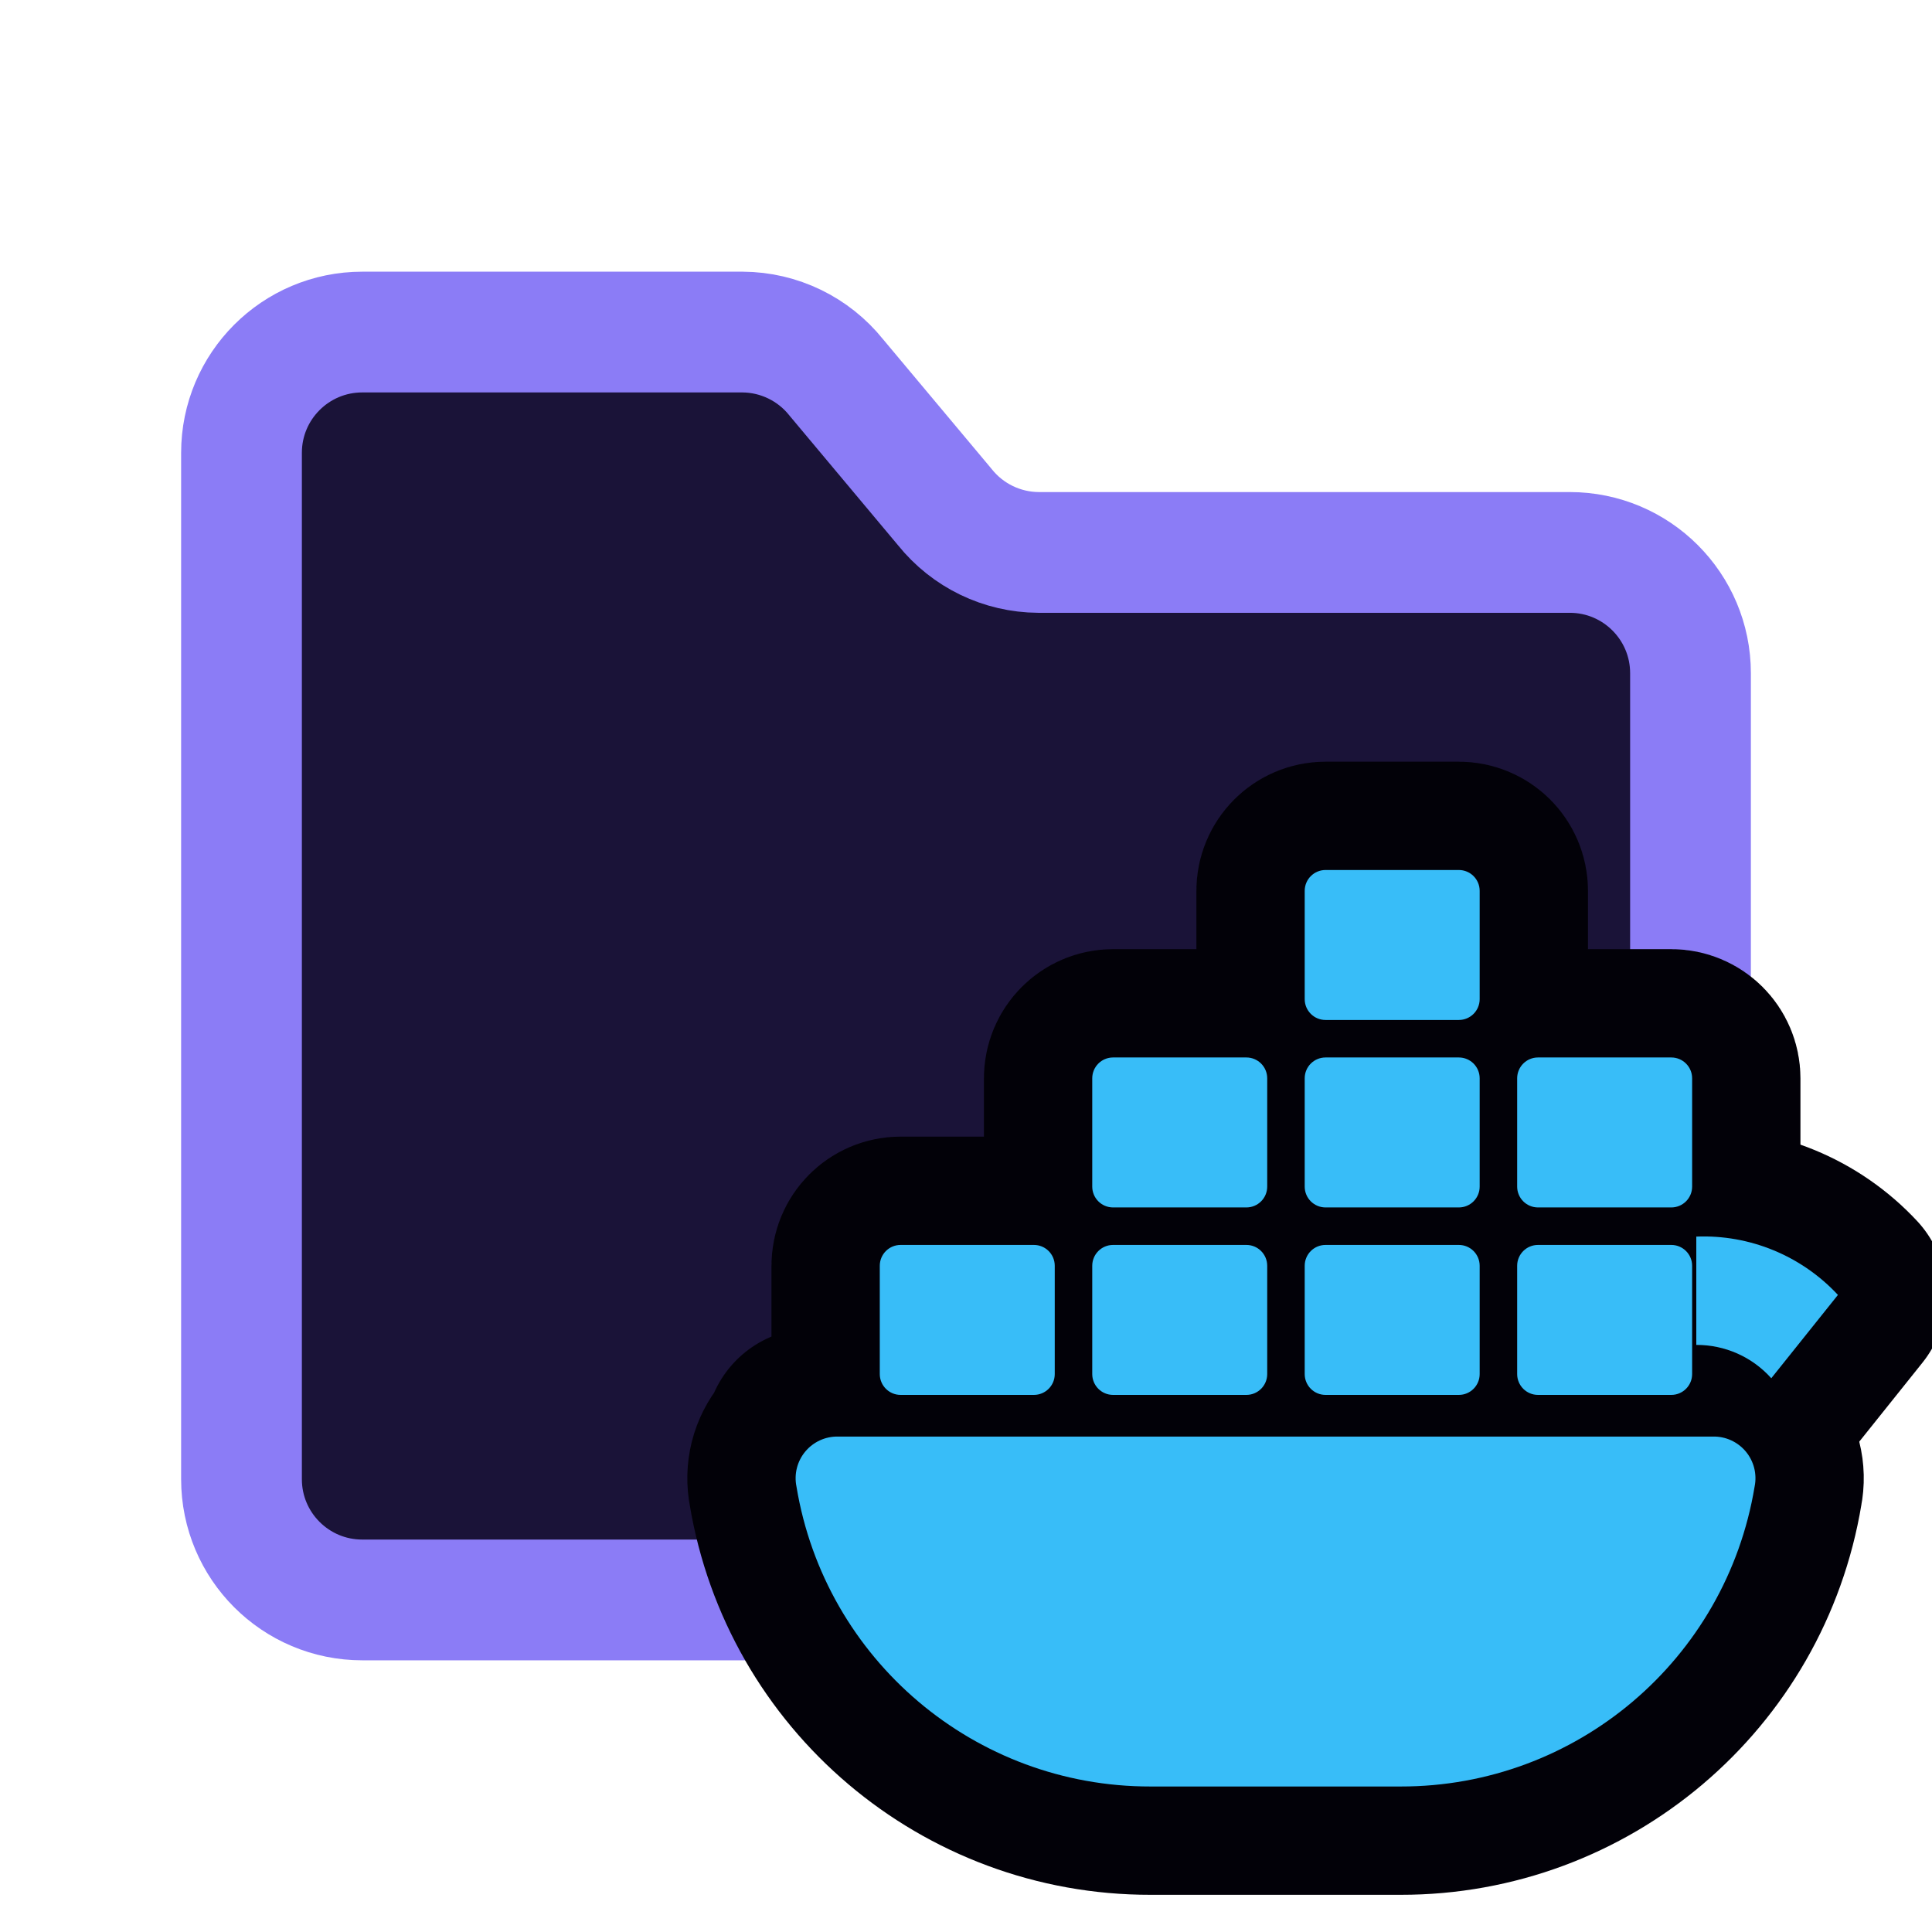
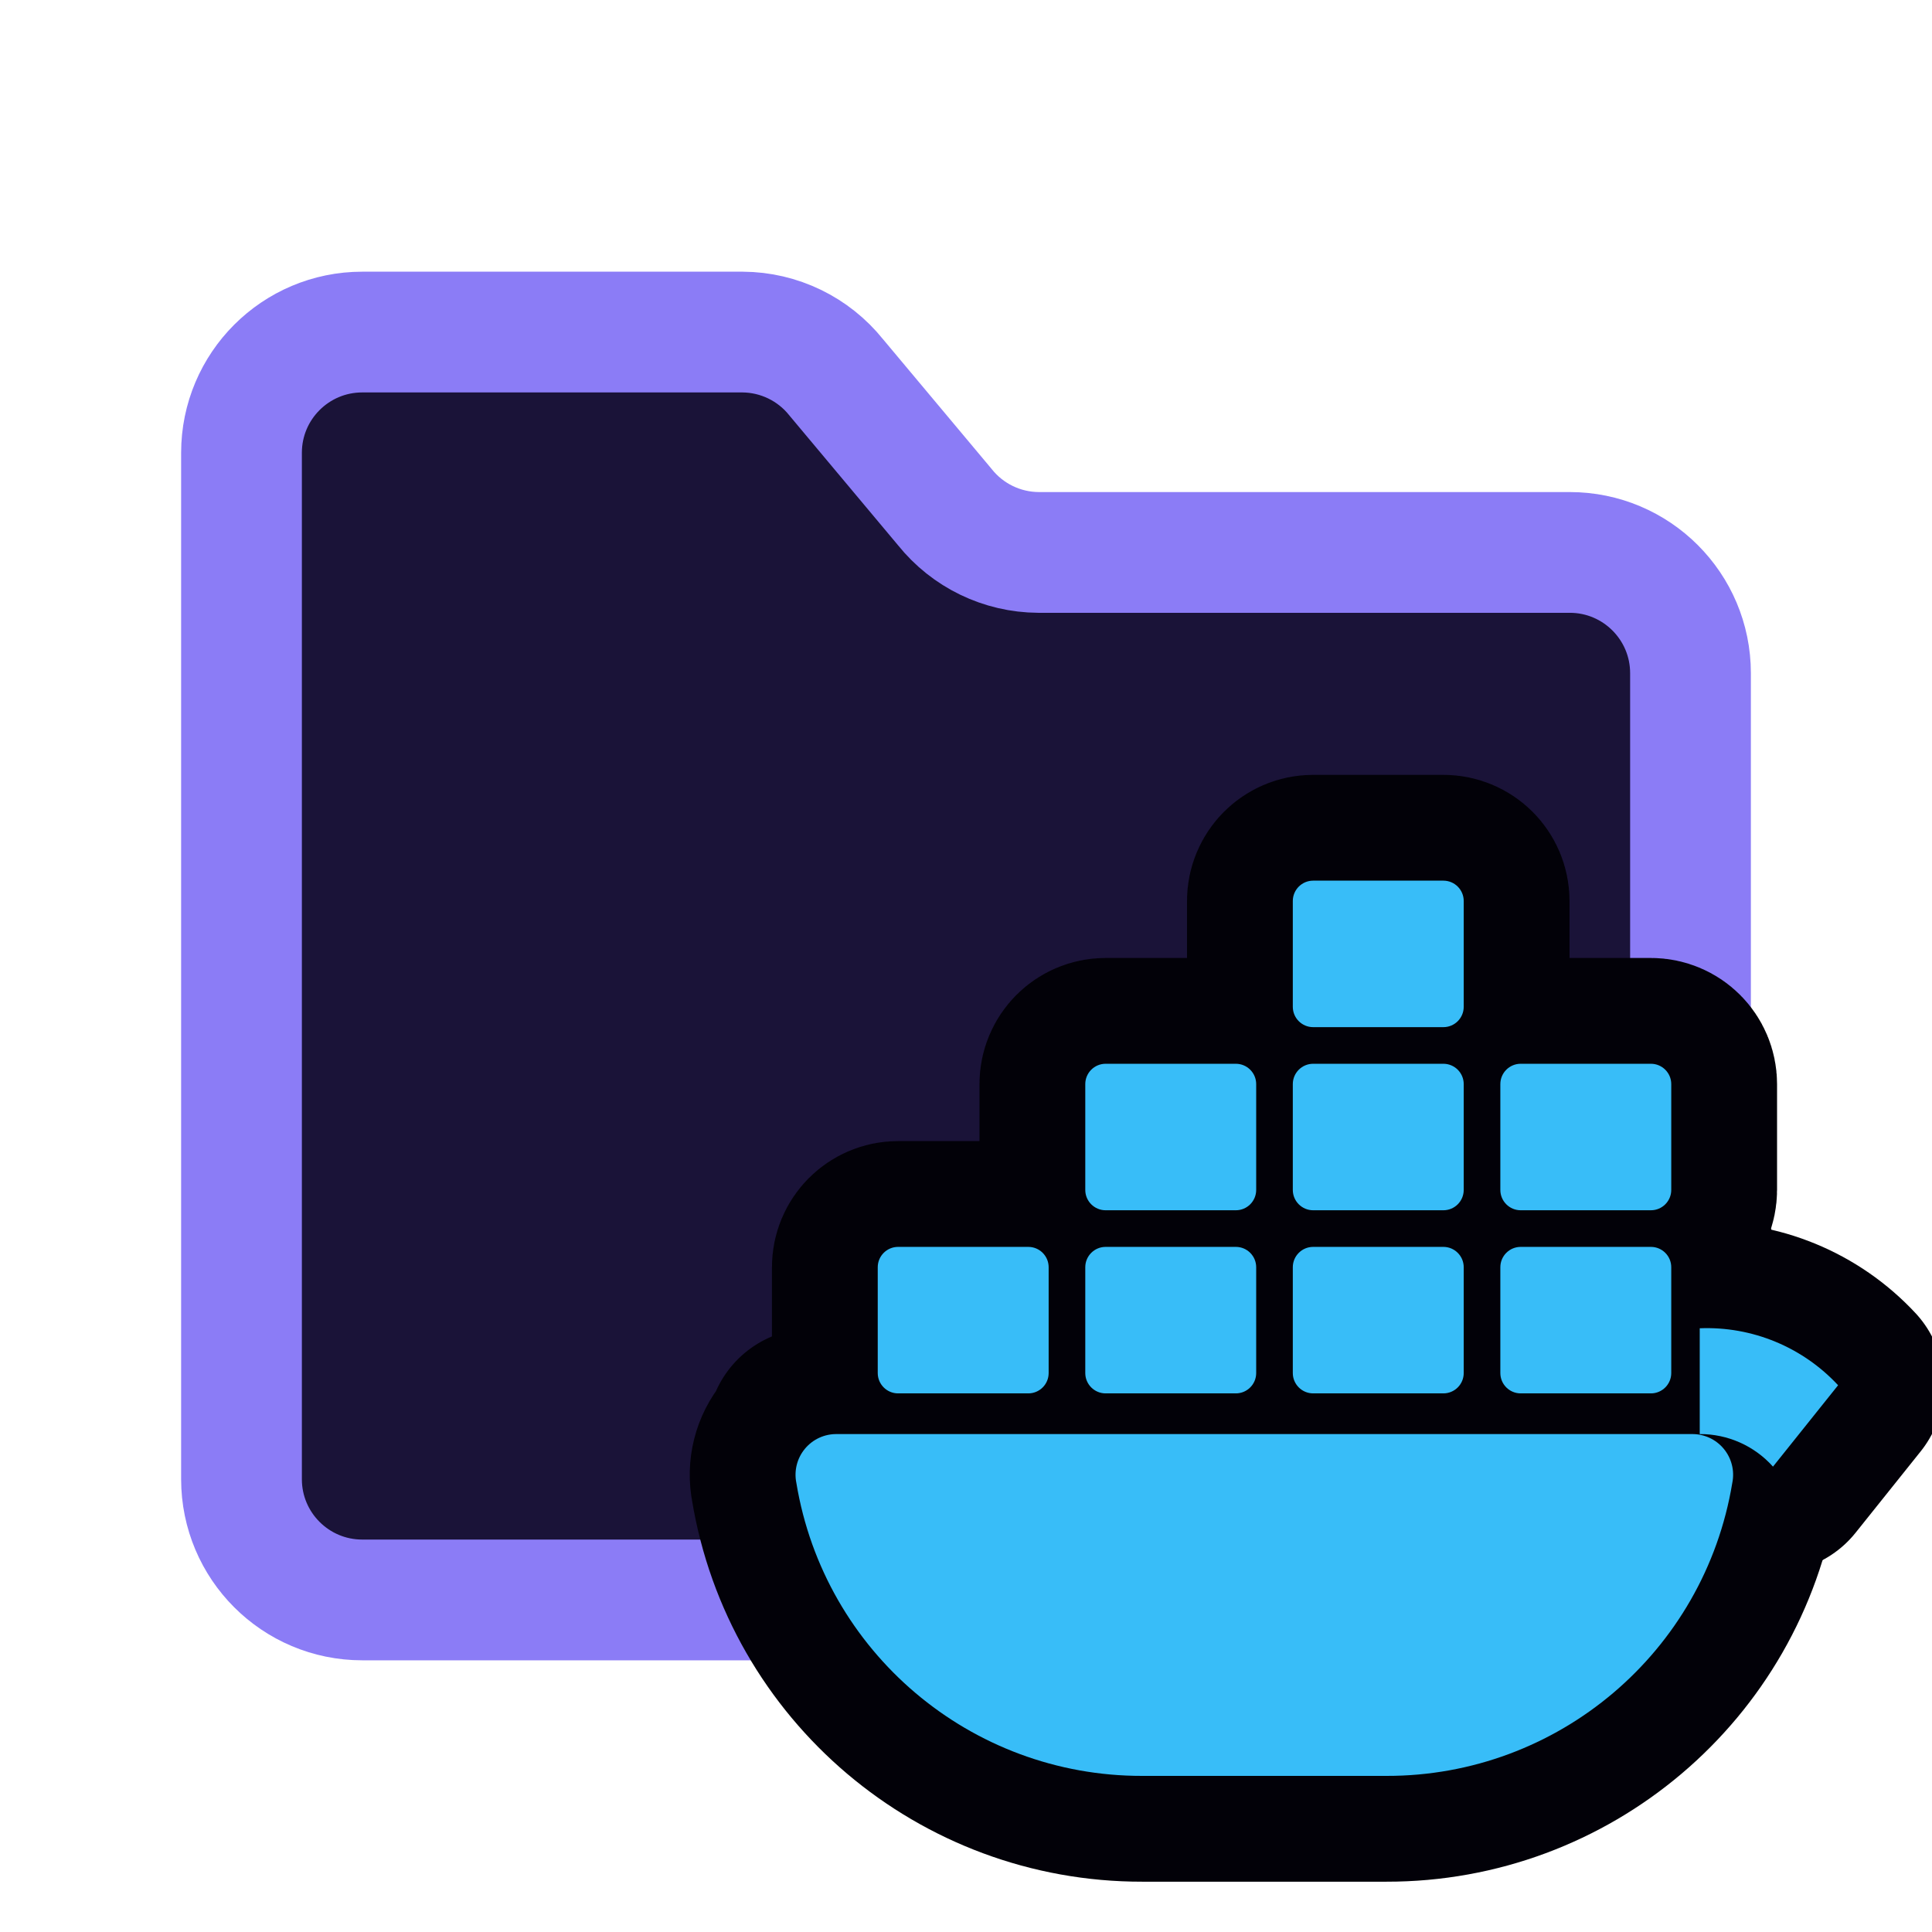
<svg xmlns="http://www.w3.org/2000/svg" viewBox="0 0 32 32">
  <path d="M4 24.5V7.5A2 2 0 0 1 6 5.5h6.3a2 2 0 0 1 1.55.75l1.8 2.15a2 2 0 0 0 1.55.75H26a2 2 0 0 1 2 2V24.5a2 2 0 0 1-2 2H6a2 2 0 0 1-2-2Z" fill="#1A1338" stroke="#8B7CF6" stroke-width="2" stroke-linejoin="round" />
-   <g transform="translate(21.61 21.586) scale(0.69)">
+   <g transform="translate(21.413 21.596) scale(0.674)">
    <g stroke="#020108" stroke-width="5.2" stroke-linejoin="round" stroke-linecap="round">
      <rect x="-10.2" y="-1.4" width="4.2" height="3.6" rx="0.5" fill="#020108" />
      <rect x="-5.1" y="-1.4" width="4.2" height="3.6" rx="0.5" fill="#020108" />
      <rect x="0" y="-1.4" width="4.2" height="3.6" rx="0.5" fill="#020108" />
      <rect x="5.1" y="-1.4" width="4.2" height="3.6" rx="0.5" fill="#020108" />
      <rect x="-5.1" y="-5.9" width="4.2" height="3.6" rx="0.5" fill="#020108" />
      <rect x="0" y="-5.9" width="4.2" height="3.6" rx="0.5" fill="#020108" />
      <rect x="5.1" y="-5.9" width="4.2" height="3.6" rx="0.5" fill="#020108" />
      <rect x="0" y="-10.4" width="4.2" height="3.6" rx="0.5" fill="#020108" />
      <path d="M-11.8 3.2h21.6a1 1 0 0 1 1 1.2 8.6 8.6 0 0 1-8.5 7.2h-6a8.6 8.6 0 0 1-8.5-7.2 1 1 0 0 1 1-1.2Z" fill="#020108" />
-       <path d="M9.4 -1.6a4.4 4.4 0 0 1 3.4 1.4l-1.6 2a2.4 2.4 0 0 0-1.8-0.8Z" fill="#020108" />
+       <path d="M10 0.6a4.4 4.4 0 0 1 3.4 1.4l-1.6 2a2.4 2.4 0 0 0-1.8-0.8Z" fill="#020108" />
    </g>
  </g>
-   <g transform="translate(21.61 21.586) scale(0.69)">
+   <g transform="translate(21.413 21.596) scale(0.674)">
    <rect x="-10.2" y="-1.4" width="4.2" height="3.6" rx="0.5" fill="#38BDF8" />
    <rect x="-5.1" y="-1.4" width="4.2" height="3.6" rx="0.5" fill="#38BDF8" />
    <rect x="0" y="-1.4" width="4.2" height="3.6" rx="0.5" fill="#38BDF8" />
    <rect x="5.1" y="-1.4" width="4.2" height="3.6" rx="0.5" fill="#38BDF8" />
    <rect x="-5.1" y="-5.9" width="4.2" height="3.6" rx="0.5" fill="#38BDF8" />
    <rect x="0" y="-5.9" width="4.2" height="3.6" rx="0.5" fill="#38BDF8" />
    <rect x="5.1" y="-5.9" width="4.2" height="3.6" rx="0.5" fill="#38BDF8" />
    <rect x="0" y="-10.4" width="4.2" height="3.6" rx="0.5" fill="#38BDF8" />
    <path d="M-11.8 3.2h21.6a1 1 0 0 1 1 1.2 8.6 8.6 0 0 1-8.5 7.2h-6a8.6 8.6 0 0 1-8.5-7.2 1 1 0 0 1 1-1.2Z" fill="#38BDF8" />
-     <path d="M9.4 -1.6a4.4 4.4 0 0 1 3.4 1.4l-1.6 2a2.4 2.4 0 0 0-1.8-0.8Z" fill="#38BDF8" />
+     <path d="M10 0.6a4.4 4.4 0 0 1 3.4 1.4l-1.6 2a2.4 2.4 0 0 0-1.8-0.8Z" fill="#38BDF8" />
  </g>
</svg>
